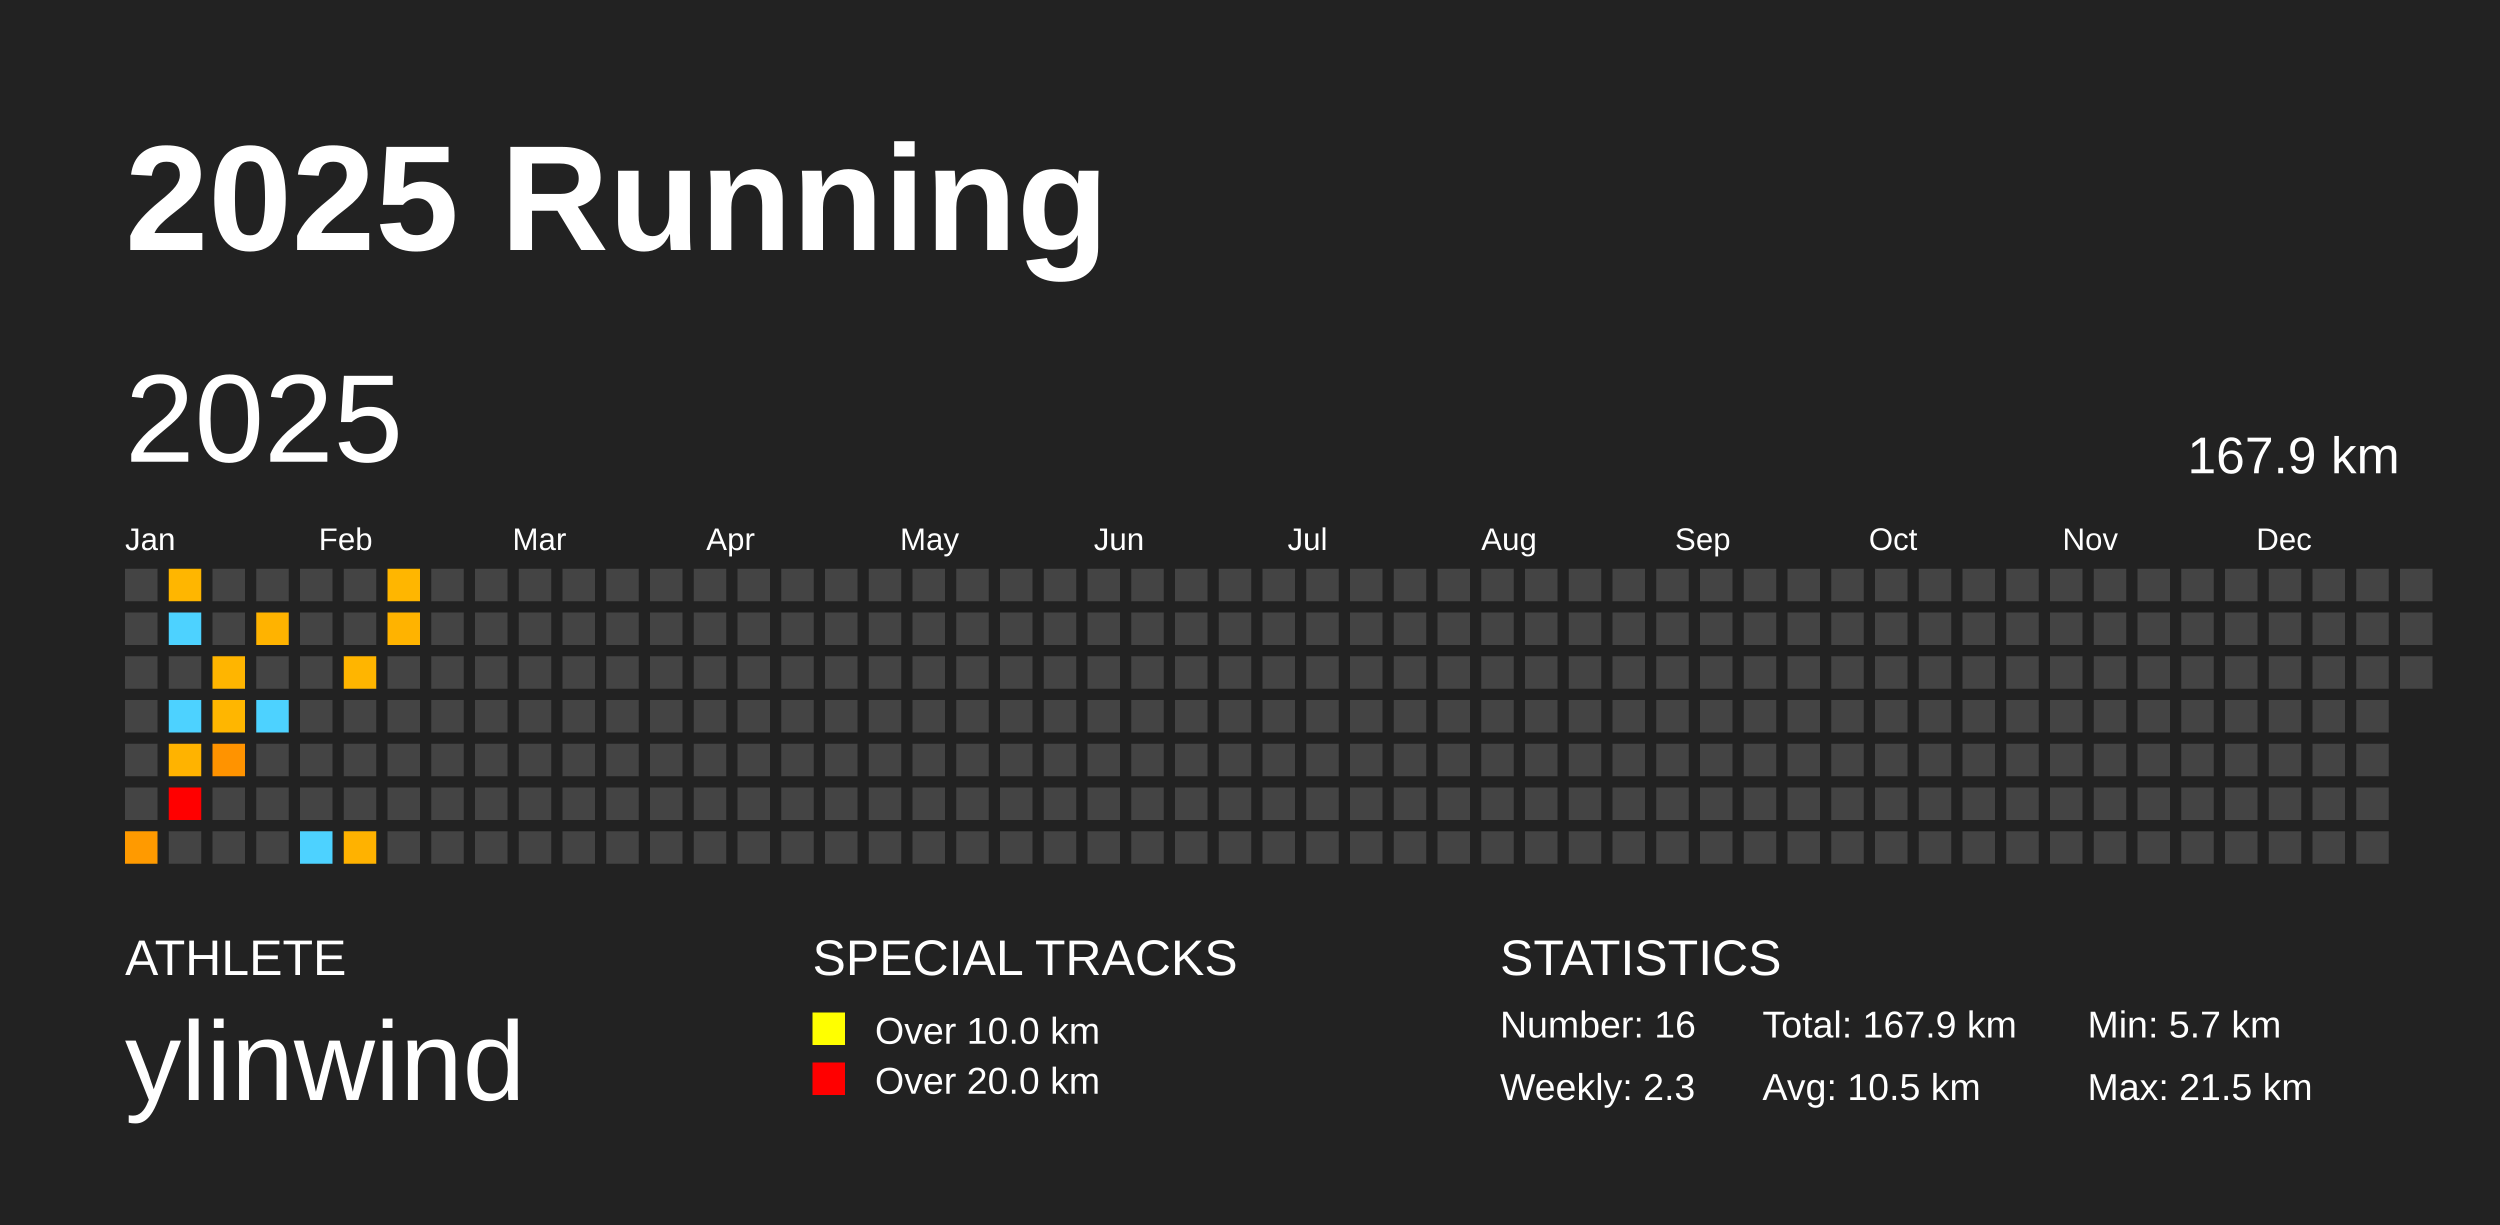
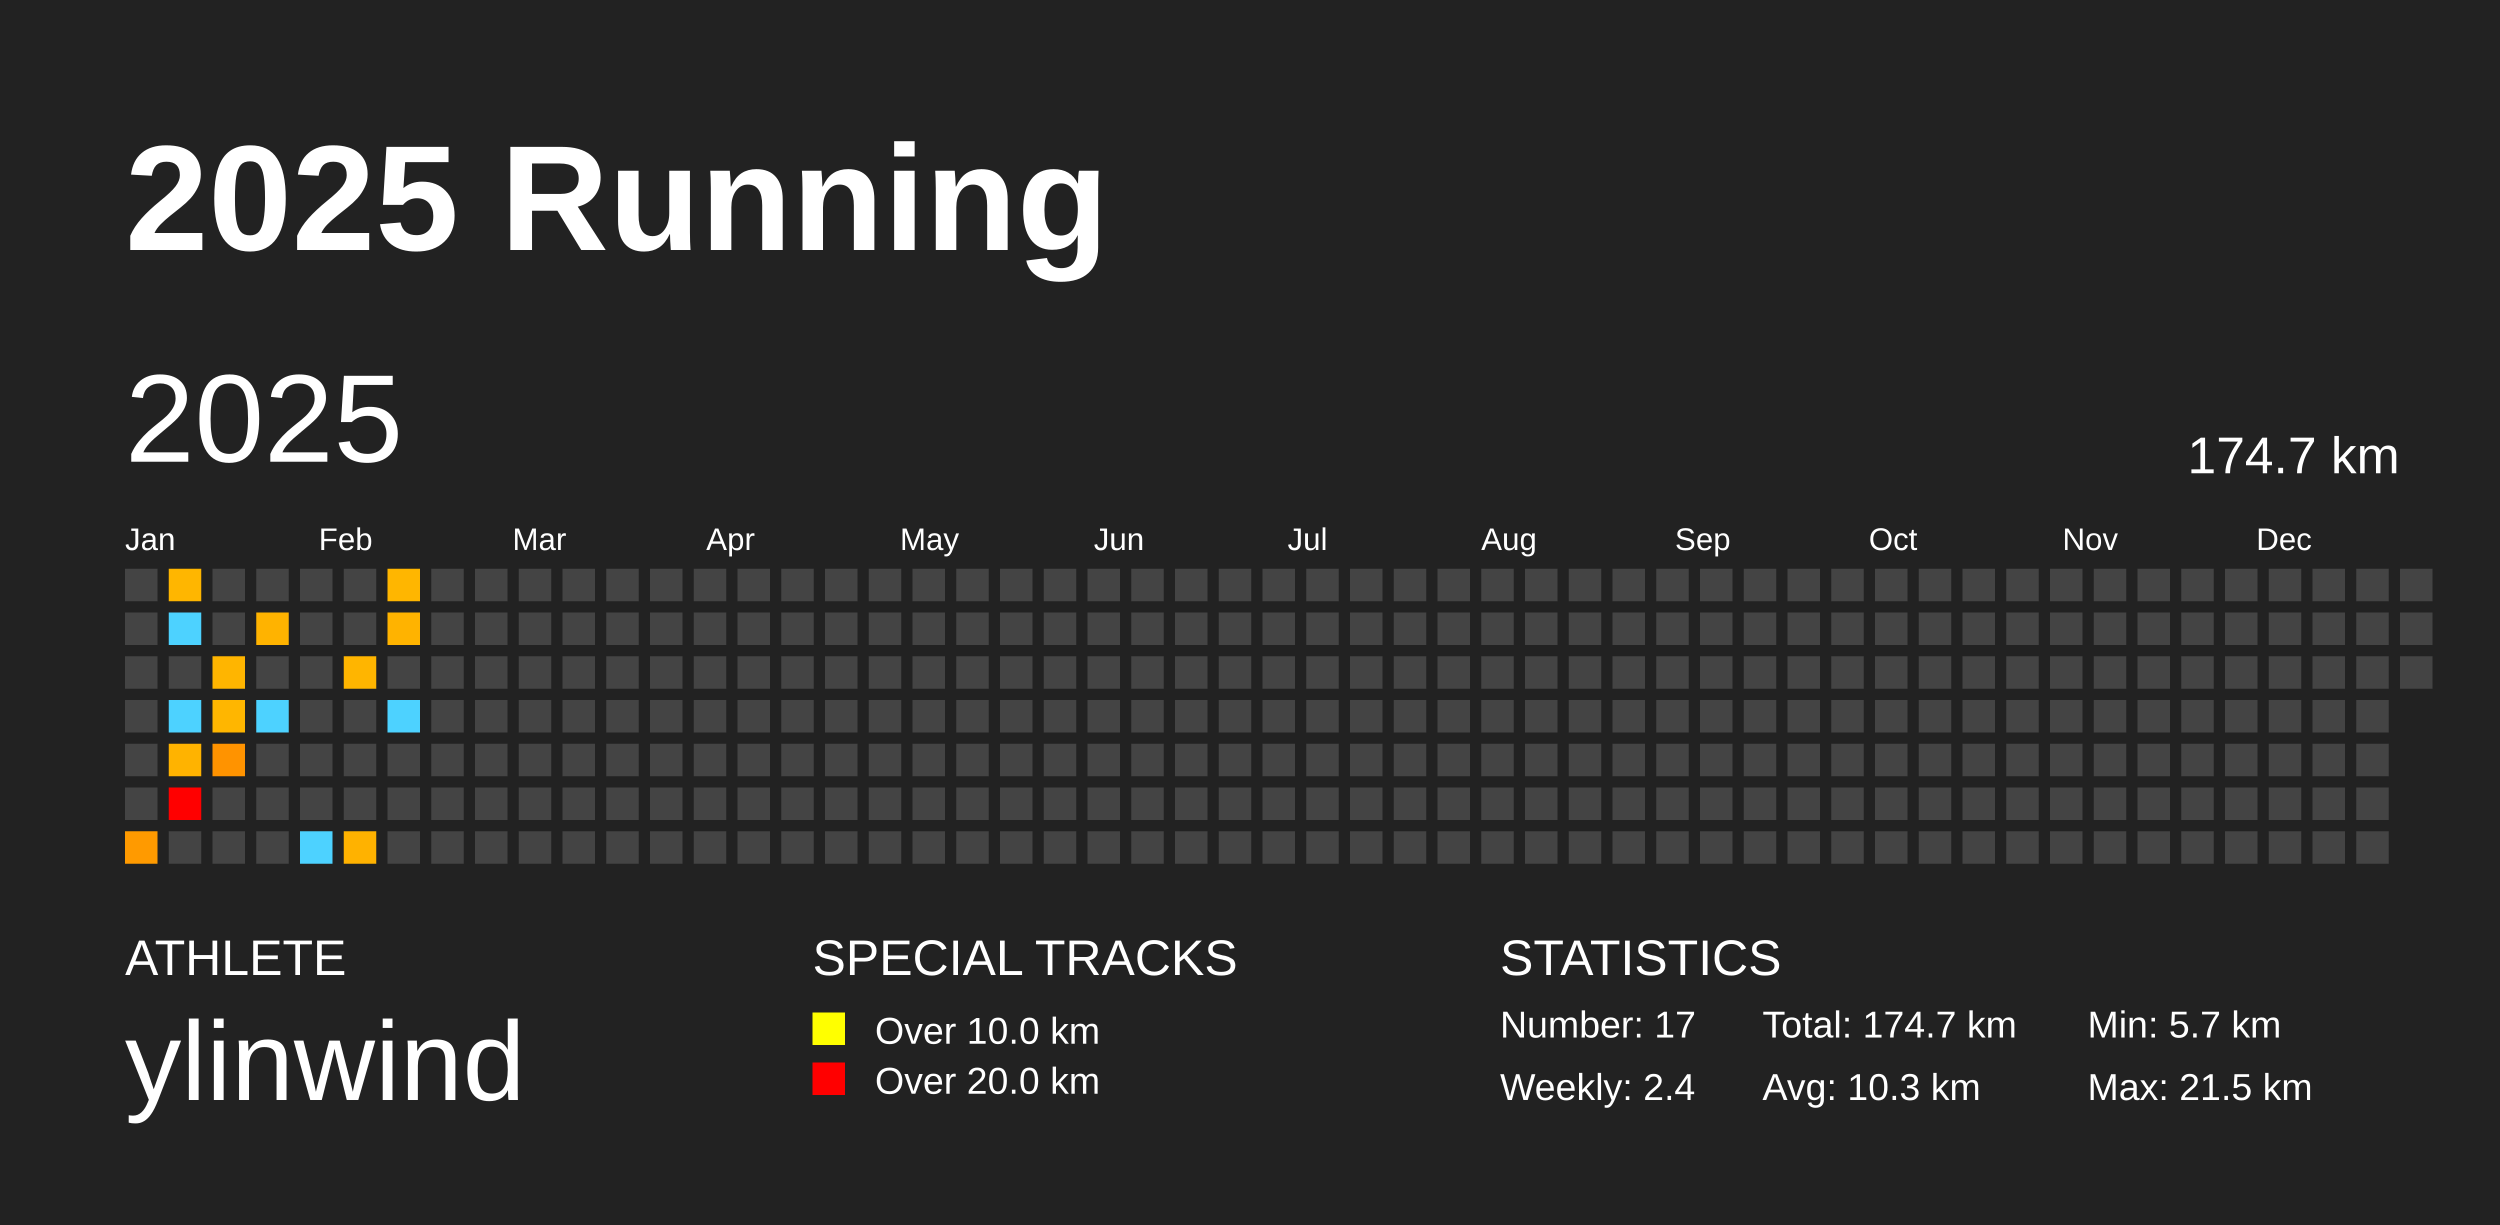
<svg xmlns="http://www.w3.org/2000/svg" baseProfile="full" height="98mm" version="1.1" viewBox="0,0,200,98" width="200mm">
  <defs />
  <rect fill="#222222" height="98" width="200" x="0" y="0" />
  <text fill="#FFFFFF" style="font-size:12px; font-family:Arial; font-weight:bold;" x="10" y="20">2025 Running</text>
  <text fill="#FFFFFF" style="font-size:4px; font-family:Arial" x="10" y="78">ATHLETE</text>
  <text fill="#FFFFFF" style="font-size:9px; font-family:Arial" x="10" y="88">ylinwind</text>
  <text fill="#FFFFFF" style="font-size:4px; font-family:Arial" x="65" y="78">SPECIAL TRACKS</text>
  <rect fill="yellow" height="2.6" width="2.6" x="65" y="81" />
  <text fill="#FFFFFF" style="font-size:3px; font-family:Arial" x="70" y="83.5">Over 10.0 km</text>
  <rect fill="red" height="2.6" width="2.6" x="65" y="85" />
  <text fill="#FFFFFF" style="font-size:3px; font-family:Arial" x="70" y="87.5">Over 20.0 km</text>
  <text fill="#FFFFFF" style="font-size:4px; font-family:Arial" x="120" y="78">STATISTICS</text>
-   <text fill="#FFFFFF" style="font-size:3px; font-family:Arial" x="120" y="83">Number: 16</text>
-   <text fill="#FFFFFF" style="font-size:3px; font-family:Arial" x="120" y="88">Weekly: 2.3</text>
-   <text fill="#FFFFFF" style="font-size:3px; font-family:Arial" x="141" y="83">Total: 167.9 km</text>
-   <text fill="#FFFFFF" style="font-size:3px; font-family:Arial" x="141" y="88">Avg: 10.5 km</text>
+   <text fill="#FFFFFF" style="font-size:3px; font-family:Arial" x="120" y="83">Number: 17</text>
+   <text fill="#FFFFFF" style="font-size:3px; font-family:Arial" x="120" y="88">Weekly: 2.4</text>
+   <text fill="#FFFFFF" style="font-size:3px; font-family:Arial" x="141" y="83">Total: 174.7 km</text>
+   <text fill="#FFFFFF" style="font-size:3px; font-family:Arial" x="141" y="88">Avg: 10.3 km</text>
  <text fill="#FFFFFF" style="font-size:3px; font-family:Arial" x="167" y="83">Min: 5.7 km</text>
  <text fill="#FFFFFF" style="font-size:3px; font-family:Arial" x="167" y="88">Max: 21.5 km</text>
  <text dominant-baseline="hanging" fill="#FFFFFF" style="font-size:10.0px; font-family:Arial;" x="10" y="30">2025</text>
-   <text dominant-baseline="hanging" fill="#FFFFFF" style="font-size:4.125px; font-family:Arial;" x="175" y="35">167.9 km</text>
+   <text dominant-baseline="hanging" fill="#FFFFFF" style="font-size:4.125px; font-family:Arial;" x="175" y="35">174.7 km</text>
  <text fill="#FFFFFF" style="font-size:2.5px; font-family:Arial" x="10.0" y="44">Jan</text>
  <text fill="#FFFFFF" style="font-size:2.5px; font-family:Arial" x="25.5" y="44">Feb</text>
  <text fill="#FFFFFF" style="font-size:2.5px; font-family:Arial" x="41.0" y="44">Mar</text>
  <text fill="#FFFFFF" style="font-size:2.5px; font-family:Arial" x="56.5" y="44">Apr</text>
  <text fill="#FFFFFF" style="font-size:2.5px; font-family:Arial" x="72.0" y="44">May</text>
  <text fill="#FFFFFF" style="font-size:2.5px; font-family:Arial" x="87.5" y="44">Jun</text>
  <text fill="#FFFFFF" style="font-size:2.5px; font-family:Arial" x="103.0" y="44">Jul</text>
  <text fill="#FFFFFF" style="font-size:2.5px; font-family:Arial" x="118.5" y="44">Aug</text>
  <text fill="#FFFFFF" style="font-size:2.5px; font-family:Arial" x="134.0" y="44">Sep</text>
  <text fill="#FFFFFF" style="font-size:2.5px; font-family:Arial" x="149.5" y="44">Oct</text>
  <text fill="#FFFFFF" style="font-size:2.5px; font-family:Arial" x="165.0" y="44">Nov</text>
  <text fill="#FFFFFF" style="font-size:2.5px; font-family:Arial" x="180.5" y="44">Dec</text>
  <rect fill="#444444" height="2.6" width="2.6" x="10.0" y="45.5" />
  <rect fill="#444444" height="2.6" width="2.6" x="10.0" y="49.0" />
  <rect fill="#444444" height="2.6" width="2.6" x="10.0" y="52.5" />
  <rect fill="#444444" height="2.6" width="2.6" x="10.0" y="56.0" />
  <rect fill="#444444" height="2.6" width="2.6" x="10.0" y="59.5" />
  <rect fill="#444444" height="2.6" width="2.6" x="10.0" y="63.0" />
  <rect fill="#ff9a00" height="2.6" width="2.6" x="10.0" y="66.5" />
  <rect fill="#ffb600" height="2.6" width="2.6" x="13.5" y="45.5" />
  <rect fill="#4dd2ff" height="2.6" width="2.6" x="13.5" y="49.0" />
  <rect fill="#444444" height="2.6" width="2.6" x="13.5" y="52.5" />
  <rect fill="#4dd2ff" height="2.6" width="2.6" x="13.5" y="56.0" />
  <rect fill="#ffb300" height="2.6" width="2.6" x="13.5" y="59.5" />
  <rect fill="red" height="2.6" width="2.6" x="13.5" y="63.0" />
  <rect fill="#444444" height="2.6" width="2.6" x="13.5" y="66.5" />
  <rect fill="#444444" height="2.6" width="2.6" x="17.0" y="45.5" />
  <rect fill="#444444" height="2.6" width="2.6" x="17.0" y="49.0" />
  <rect fill="#ffb500" height="2.6" width="2.6" x="17.0" y="52.5" />
  <rect fill="#ffb600" height="2.6" width="2.6" x="17.0" y="56.0" />
  <rect fill="#ff9300" height="2.6" width="2.6" x="17.0" y="59.5" />
  <rect fill="#444444" height="2.6" width="2.6" x="17.0" y="63.0" />
  <rect fill="#444444" height="2.6" width="2.6" x="17.0" y="66.5" />
  <rect fill="#444444" height="2.6" width="2.6" x="20.5" y="45.5" />
  <rect fill="#ffb300" height="2.6" width="2.6" x="20.5" y="49.0" />
  <rect fill="#444444" height="2.6" width="2.6" x="20.5" y="52.5" />
  <rect fill="#4dd2ff" height="2.6" width="2.6" x="20.5" y="56.0" />
  <rect fill="#444444" height="2.6" width="2.6" x="20.5" y="59.5" />
  <rect fill="#444444" height="2.6" width="2.6" x="20.5" y="63.0" />
  <rect fill="#444444" height="2.6" width="2.6" x="20.5" y="66.5" />
  <rect fill="#444444" height="2.6" width="2.6" x="24.0" y="45.5" />
  <rect fill="#444444" height="2.6" width="2.6" x="24.0" y="49.0" />
  <rect fill="#444444" height="2.6" width="2.6" x="24.0" y="52.5" />
  <rect fill="#444444" height="2.6" width="2.6" x="24.0" y="56.0" />
  <rect fill="#444444" height="2.6" width="2.6" x="24.0" y="59.5" />
  <rect fill="#444444" height="2.6" width="2.6" x="24.0" y="63.0" />
  <rect fill="#4dd2ff" height="2.6" width="2.6" x="24.0" y="66.5" />
  <rect fill="#444444" height="2.6" width="2.6" x="27.5" y="45.5" />
  <rect fill="#444444" height="2.6" width="2.6" x="27.5" y="49.0" />
  <rect fill="#ffb500" height="2.6" width="2.6" x="27.5" y="52.5" />
  <rect fill="#444444" height="2.6" width="2.6" x="27.5" y="56.0" />
  <rect fill="#444444" height="2.6" width="2.6" x="27.5" y="59.5" />
  <rect fill="#444444" height="2.6" width="2.6" x="27.5" y="63.0" />
  <rect fill="#ffb200" height="2.6" width="2.6" x="27.5" y="66.5" />
  <rect fill="#ffb600" height="2.6" width="2.6" x="31.0" y="45.5" />
  <rect fill="#ffb300" height="2.6" width="2.6" x="31.0" y="49.0" />
  <rect fill="#444444" height="2.6" width="2.6" x="31.0" y="52.5" />
-   <rect fill="#444444" height="2.6" width="2.6" x="31.0" y="56.0" />
+   <rect fill="#4dd2ff" height="2.6" width="2.6" x="31.0" y="56.0" />
  <rect fill="#444444" height="2.6" width="2.6" x="31.0" y="59.5" />
  <rect fill="#444444" height="2.6" width="2.6" x="31.0" y="63.0" />
  <rect fill="#444444" height="2.6" width="2.6" x="31.0" y="66.5" />
  <rect fill="#444444" height="2.6" width="2.6" x="34.5" y="45.5" />
  <rect fill="#444444" height="2.6" width="2.6" x="34.5" y="49.0" />
  <rect fill="#444444" height="2.6" width="2.6" x="34.5" y="52.5" />
  <rect fill="#444444" height="2.6" width="2.6" x="34.5" y="56.0" />
  <rect fill="#444444" height="2.6" width="2.6" x="34.5" y="59.5" />
  <rect fill="#444444" height="2.6" width="2.6" x="34.5" y="63.0" />
  <rect fill="#444444" height="2.6" width="2.6" x="34.5" y="66.5" />
  <rect fill="#444444" height="2.6" width="2.6" x="38.0" y="45.5" />
  <rect fill="#444444" height="2.6" width="2.6" x="38.0" y="49.0" />
  <rect fill="#444444" height="2.6" width="2.6" x="38.0" y="52.5" />
  <rect fill="#444444" height="2.6" width="2.6" x="38.0" y="56.0" />
  <rect fill="#444444" height="2.6" width="2.6" x="38.0" y="59.5" />
  <rect fill="#444444" height="2.6" width="2.6" x="38.0" y="63.0" />
  <rect fill="#444444" height="2.6" width="2.6" x="38.0" y="66.5" />
  <rect fill="#444444" height="2.6" width="2.6" x="41.5" y="45.5" />
  <rect fill="#444444" height="2.6" width="2.6" x="41.5" y="49.0" />
  <rect fill="#444444" height="2.6" width="2.6" x="41.5" y="52.5" />
  <rect fill="#444444" height="2.6" width="2.6" x="41.5" y="56.0" />
  <rect fill="#444444" height="2.6" width="2.6" x="41.5" y="59.5" />
  <rect fill="#444444" height="2.6" width="2.6" x="41.5" y="63.0" />
  <rect fill="#444444" height="2.6" width="2.6" x="41.5" y="66.5" />
  <rect fill="#444444" height="2.6" width="2.6" x="45.0" y="45.5" />
  <rect fill="#444444" height="2.6" width="2.6" x="45.0" y="49.0" />
  <rect fill="#444444" height="2.6" width="2.6" x="45.0" y="52.5" />
  <rect fill="#444444" height="2.6" width="2.6" x="45.0" y="56.0" />
  <rect fill="#444444" height="2.6" width="2.6" x="45.0" y="59.5" />
  <rect fill="#444444" height="2.6" width="2.6" x="45.0" y="63.0" />
  <rect fill="#444444" height="2.6" width="2.6" x="45.0" y="66.5" />
  <rect fill="#444444" height="2.6" width="2.6" x="48.5" y="45.5" />
  <rect fill="#444444" height="2.6" width="2.6" x="48.5" y="49.0" />
  <rect fill="#444444" height="2.6" width="2.6" x="48.5" y="52.5" />
  <rect fill="#444444" height="2.6" width="2.6" x="48.5" y="56.0" />
  <rect fill="#444444" height="2.6" width="2.6" x="48.5" y="59.5" />
  <rect fill="#444444" height="2.6" width="2.6" x="48.5" y="63.0" />
  <rect fill="#444444" height="2.6" width="2.6" x="48.5" y="66.5" />
  <rect fill="#444444" height="2.6" width="2.6" x="52.0" y="45.5" />
  <rect fill="#444444" height="2.6" width="2.6" x="52.0" y="49.0" />
  <rect fill="#444444" height="2.6" width="2.6" x="52.0" y="52.5" />
  <rect fill="#444444" height="2.6" width="2.6" x="52.0" y="56.0" />
  <rect fill="#444444" height="2.6" width="2.6" x="52.0" y="59.5" />
  <rect fill="#444444" height="2.6" width="2.6" x="52.0" y="63.0" />
  <rect fill="#444444" height="2.6" width="2.6" x="52.0" y="66.5" />
  <rect fill="#444444" height="2.6" width="2.6" x="55.5" y="45.5" />
  <rect fill="#444444" height="2.6" width="2.6" x="55.5" y="49.0" />
  <rect fill="#444444" height="2.6" width="2.6" x="55.5" y="52.5" />
  <rect fill="#444444" height="2.6" width="2.6" x="55.5" y="56.0" />
  <rect fill="#444444" height="2.6" width="2.6" x="55.5" y="59.5" />
  <rect fill="#444444" height="2.6" width="2.6" x="55.5" y="63.0" />
  <rect fill="#444444" height="2.6" width="2.6" x="55.5" y="66.5" />
  <rect fill="#444444" height="2.6" width="2.6" x="59.0" y="45.5" />
  <rect fill="#444444" height="2.6" width="2.6" x="59.0" y="49.0" />
  <rect fill="#444444" height="2.6" width="2.6" x="59.0" y="52.5" />
  <rect fill="#444444" height="2.6" width="2.6" x="59.0" y="56.0" />
  <rect fill="#444444" height="2.6" width="2.6" x="59.0" y="59.5" />
  <rect fill="#444444" height="2.6" width="2.6" x="59.0" y="63.0" />
  <rect fill="#444444" height="2.6" width="2.6" x="59.0" y="66.5" />
  <rect fill="#444444" height="2.6" width="2.6" x="62.5" y="45.5" />
  <rect fill="#444444" height="2.6" width="2.6" x="62.5" y="49.0" />
  <rect fill="#444444" height="2.6" width="2.6" x="62.5" y="52.5" />
  <rect fill="#444444" height="2.6" width="2.6" x="62.5" y="56.0" />
  <rect fill="#444444" height="2.6" width="2.6" x="62.5" y="59.5" />
  <rect fill="#444444" height="2.6" width="2.6" x="62.5" y="63.0" />
  <rect fill="#444444" height="2.6" width="2.6" x="62.5" y="66.5" />
  <rect fill="#444444" height="2.6" width="2.6" x="66.0" y="45.5" />
  <rect fill="#444444" height="2.6" width="2.6" x="66.0" y="49.0" />
  <rect fill="#444444" height="2.6" width="2.6" x="66.0" y="52.5" />
  <rect fill="#444444" height="2.6" width="2.6" x="66.0" y="56.0" />
  <rect fill="#444444" height="2.6" width="2.6" x="66.0" y="59.5" />
  <rect fill="#444444" height="2.6" width="2.6" x="66.0" y="63.0" />
  <rect fill="#444444" height="2.6" width="2.6" x="66.0" y="66.5" />
  <rect fill="#444444" height="2.6" width="2.6" x="69.5" y="45.5" />
  <rect fill="#444444" height="2.6" width="2.6" x="69.5" y="49.0" />
  <rect fill="#444444" height="2.6" width="2.6" x="69.5" y="52.5" />
  <rect fill="#444444" height="2.6" width="2.6" x="69.5" y="56.0" />
  <rect fill="#444444" height="2.6" width="2.6" x="69.5" y="59.5" />
  <rect fill="#444444" height="2.6" width="2.6" x="69.5" y="63.0" />
  <rect fill="#444444" height="2.6" width="2.6" x="69.5" y="66.5" />
  <rect fill="#444444" height="2.6" width="2.6" x="73.0" y="45.5" />
  <rect fill="#444444" height="2.6" width="2.6" x="73.0" y="49.0" />
  <rect fill="#444444" height="2.6" width="2.6" x="73.0" y="52.5" />
  <rect fill="#444444" height="2.6" width="2.6" x="73.0" y="56.0" />
  <rect fill="#444444" height="2.6" width="2.6" x="73.0" y="59.5" />
  <rect fill="#444444" height="2.6" width="2.6" x="73.0" y="63.0" />
  <rect fill="#444444" height="2.6" width="2.6" x="73.0" y="66.5" />
  <rect fill="#444444" height="2.6" width="2.6" x="76.5" y="45.5" />
  <rect fill="#444444" height="2.6" width="2.6" x="76.5" y="49.0" />
  <rect fill="#444444" height="2.6" width="2.6" x="76.5" y="52.5" />
  <rect fill="#444444" height="2.6" width="2.6" x="76.5" y="56.0" />
  <rect fill="#444444" height="2.6" width="2.6" x="76.5" y="59.5" />
  <rect fill="#444444" height="2.6" width="2.6" x="76.5" y="63.0" />
  <rect fill="#444444" height="2.6" width="2.6" x="76.5" y="66.5" />
  <rect fill="#444444" height="2.6" width="2.6" x="80.0" y="45.5" />
  <rect fill="#444444" height="2.6" width="2.6" x="80.0" y="49.0" />
  <rect fill="#444444" height="2.6" width="2.6" x="80.0" y="52.5" />
  <rect fill="#444444" height="2.6" width="2.6" x="80.0" y="56.0" />
  <rect fill="#444444" height="2.6" width="2.6" x="80.0" y="59.5" />
  <rect fill="#444444" height="2.6" width="2.6" x="80.0" y="63.0" />
  <rect fill="#444444" height="2.6" width="2.6" x="80.0" y="66.5" />
  <rect fill="#444444" height="2.6" width="2.6" x="83.5" y="45.5" />
  <rect fill="#444444" height="2.6" width="2.6" x="83.5" y="49.0" />
  <rect fill="#444444" height="2.6" width="2.6" x="83.5" y="52.5" />
  <rect fill="#444444" height="2.6" width="2.6" x="83.5" y="56.0" />
  <rect fill="#444444" height="2.6" width="2.6" x="83.5" y="59.5" />
  <rect fill="#444444" height="2.6" width="2.6" x="83.5" y="63.0" />
  <rect fill="#444444" height="2.6" width="2.6" x="83.5" y="66.5" />
  <rect fill="#444444" height="2.6" width="2.6" x="87.0" y="45.5" />
  <rect fill="#444444" height="2.6" width="2.6" x="87.0" y="49.0" />
  <rect fill="#444444" height="2.6" width="2.6" x="87.0" y="52.5" />
  <rect fill="#444444" height="2.6" width="2.6" x="87.0" y="56.0" />
  <rect fill="#444444" height="2.6" width="2.6" x="87.0" y="59.5" />
  <rect fill="#444444" height="2.6" width="2.6" x="87.0" y="63.0" />
  <rect fill="#444444" height="2.6" width="2.6" x="87.0" y="66.5" />
  <rect fill="#444444" height="2.6" width="2.6" x="90.5" y="45.5" />
  <rect fill="#444444" height="2.6" width="2.6" x="90.5" y="49.0" />
  <rect fill="#444444" height="2.6" width="2.6" x="90.5" y="52.5" />
  <rect fill="#444444" height="2.6" width="2.6" x="90.5" y="56.0" />
  <rect fill="#444444" height="2.6" width="2.6" x="90.5" y="59.5" />
  <rect fill="#444444" height="2.6" width="2.6" x="90.5" y="63.0" />
  <rect fill="#444444" height="2.6" width="2.6" x="90.5" y="66.5" />
  <rect fill="#444444" height="2.6" width="2.6" x="94.0" y="45.5" />
  <rect fill="#444444" height="2.6" width="2.6" x="94.0" y="49.0" />
  <rect fill="#444444" height="2.6" width="2.6" x="94.0" y="52.5" />
  <rect fill="#444444" height="2.6" width="2.6" x="94.0" y="56.0" />
  <rect fill="#444444" height="2.6" width="2.6" x="94.0" y="59.5" />
  <rect fill="#444444" height="2.6" width="2.6" x="94.0" y="63.0" />
  <rect fill="#444444" height="2.6" width="2.6" x="94.0" y="66.5" />
  <rect fill="#444444" height="2.6" width="2.6" x="97.5" y="45.5" />
  <rect fill="#444444" height="2.6" width="2.6" x="97.5" y="49.0" />
  <rect fill="#444444" height="2.6" width="2.6" x="97.5" y="52.5" />
  <rect fill="#444444" height="2.6" width="2.6" x="97.5" y="56.0" />
  <rect fill="#444444" height="2.6" width="2.6" x="97.5" y="59.5" />
  <rect fill="#444444" height="2.6" width="2.6" x="97.5" y="63.0" />
  <rect fill="#444444" height="2.6" width="2.6" x="97.5" y="66.5" />
  <rect fill="#444444" height="2.6" width="2.6" x="101.0" y="45.5" />
  <rect fill="#444444" height="2.6" width="2.6" x="101.0" y="49.0" />
  <rect fill="#444444" height="2.6" width="2.6" x="101.0" y="52.5" />
  <rect fill="#444444" height="2.6" width="2.6" x="101.0" y="56.0" />
  <rect fill="#444444" height="2.6" width="2.6" x="101.0" y="59.5" />
  <rect fill="#444444" height="2.6" width="2.6" x="101.0" y="63.0" />
  <rect fill="#444444" height="2.6" width="2.6" x="101.0" y="66.5" />
  <rect fill="#444444" height="2.6" width="2.6" x="104.5" y="45.5" />
  <rect fill="#444444" height="2.6" width="2.6" x="104.5" y="49.0" />
  <rect fill="#444444" height="2.6" width="2.6" x="104.5" y="52.5" />
  <rect fill="#444444" height="2.6" width="2.6" x="104.5" y="56.0" />
  <rect fill="#444444" height="2.6" width="2.6" x="104.5" y="59.5" />
  <rect fill="#444444" height="2.6" width="2.6" x="104.5" y="63.0" />
  <rect fill="#444444" height="2.6" width="2.6" x="104.5" y="66.5" />
  <rect fill="#444444" height="2.6" width="2.6" x="108.0" y="45.5" />
  <rect fill="#444444" height="2.6" width="2.6" x="108.0" y="49.0" />
  <rect fill="#444444" height="2.6" width="2.6" x="108.0" y="52.5" />
  <rect fill="#444444" height="2.6" width="2.6" x="108.0" y="56.0" />
  <rect fill="#444444" height="2.6" width="2.6" x="108.0" y="59.5" />
  <rect fill="#444444" height="2.6" width="2.6" x="108.0" y="63.0" />
  <rect fill="#444444" height="2.6" width="2.6" x="108.0" y="66.5" />
  <rect fill="#444444" height="2.6" width="2.6" x="111.5" y="45.5" />
  <rect fill="#444444" height="2.6" width="2.6" x="111.5" y="49.0" />
  <rect fill="#444444" height="2.6" width="2.6" x="111.5" y="52.5" />
  <rect fill="#444444" height="2.6" width="2.6" x="111.5" y="56.0" />
  <rect fill="#444444" height="2.6" width="2.6" x="111.5" y="59.5" />
  <rect fill="#444444" height="2.6" width="2.6" x="111.5" y="63.0" />
  <rect fill="#444444" height="2.6" width="2.6" x="111.5" y="66.5" />
  <rect fill="#444444" height="2.6" width="2.6" x="115.0" y="45.5" />
  <rect fill="#444444" height="2.6" width="2.6" x="115.0" y="49.0" />
  <rect fill="#444444" height="2.6" width="2.6" x="115.0" y="52.5" />
  <rect fill="#444444" height="2.6" width="2.6" x="115.0" y="56.0" />
  <rect fill="#444444" height="2.6" width="2.6" x="115.0" y="59.5" />
  <rect fill="#444444" height="2.6" width="2.6" x="115.0" y="63.0" />
  <rect fill="#444444" height="2.6" width="2.6" x="115.0" y="66.5" />
  <rect fill="#444444" height="2.6" width="2.6" x="118.5" y="45.5" />
  <rect fill="#444444" height="2.6" width="2.6" x="118.5" y="49.0" />
  <rect fill="#444444" height="2.6" width="2.6" x="118.5" y="52.5" />
  <rect fill="#444444" height="2.6" width="2.6" x="118.5" y="56.0" />
  <rect fill="#444444" height="2.6" width="2.6" x="118.5" y="59.5" />
  <rect fill="#444444" height="2.6" width="2.6" x="118.5" y="63.0" />
  <rect fill="#444444" height="2.6" width="2.6" x="118.5" y="66.5" />
  <rect fill="#444444" height="2.6" width="2.6" x="122.0" y="45.5" />
  <rect fill="#444444" height="2.6" width="2.6" x="122.0" y="49.0" />
  <rect fill="#444444" height="2.6" width="2.6" x="122.0" y="52.5" />
  <rect fill="#444444" height="2.6" width="2.6" x="122.0" y="56.0" />
  <rect fill="#444444" height="2.6" width="2.6" x="122.0" y="59.5" />
  <rect fill="#444444" height="2.6" width="2.6" x="122.0" y="63.0" />
  <rect fill="#444444" height="2.6" width="2.6" x="122.0" y="66.5" />
  <rect fill="#444444" height="2.6" width="2.6" x="125.5" y="45.5" />
  <rect fill="#444444" height="2.6" width="2.6" x="125.5" y="49.0" />
  <rect fill="#444444" height="2.6" width="2.6" x="125.5" y="52.5" />
  <rect fill="#444444" height="2.6" width="2.6" x="125.5" y="56.0" />
  <rect fill="#444444" height="2.6" width="2.6" x="125.5" y="59.5" />
  <rect fill="#444444" height="2.6" width="2.6" x="125.5" y="63.0" />
  <rect fill="#444444" height="2.6" width="2.6" x="125.5" y="66.5" />
  <rect fill="#444444" height="2.6" width="2.6" x="129.0" y="45.5" />
  <rect fill="#444444" height="2.6" width="2.6" x="129.0" y="49.0" />
  <rect fill="#444444" height="2.6" width="2.6" x="129.0" y="52.5" />
  <rect fill="#444444" height="2.6" width="2.6" x="129.0" y="56.0" />
  <rect fill="#444444" height="2.6" width="2.6" x="129.0" y="59.5" />
  <rect fill="#444444" height="2.6" width="2.6" x="129.0" y="63.0" />
  <rect fill="#444444" height="2.6" width="2.6" x="129.0" y="66.5" />
  <rect fill="#444444" height="2.6" width="2.6" x="132.5" y="45.5" />
  <rect fill="#444444" height="2.6" width="2.6" x="132.5" y="49.0" />
  <rect fill="#444444" height="2.6" width="2.6" x="132.5" y="52.5" />
  <rect fill="#444444" height="2.6" width="2.6" x="132.5" y="56.0" />
  <rect fill="#444444" height="2.6" width="2.6" x="132.5" y="59.5" />
  <rect fill="#444444" height="2.6" width="2.6" x="132.5" y="63.0" />
  <rect fill="#444444" height="2.6" width="2.6" x="132.5" y="66.5" />
  <rect fill="#444444" height="2.6" width="2.6" x="136.0" y="45.5" />
  <rect fill="#444444" height="2.6" width="2.6" x="136.0" y="49.0" />
  <rect fill="#444444" height="2.6" width="2.6" x="136.0" y="52.5" />
  <rect fill="#444444" height="2.6" width="2.6" x="136.0" y="56.0" />
  <rect fill="#444444" height="2.6" width="2.6" x="136.0" y="59.5" />
  <rect fill="#444444" height="2.6" width="2.6" x="136.0" y="63.0" />
  <rect fill="#444444" height="2.6" width="2.6" x="136.0" y="66.5" />
  <rect fill="#444444" height="2.6" width="2.6" x="139.5" y="45.5" />
  <rect fill="#444444" height="2.6" width="2.6" x="139.5" y="49.0" />
  <rect fill="#444444" height="2.6" width="2.6" x="139.5" y="52.5" />
  <rect fill="#444444" height="2.6" width="2.6" x="139.5" y="56.0" />
  <rect fill="#444444" height="2.6" width="2.6" x="139.5" y="59.5" />
  <rect fill="#444444" height="2.6" width="2.6" x="139.5" y="63.0" />
  <rect fill="#444444" height="2.6" width="2.6" x="139.5" y="66.5" />
  <rect fill="#444444" height="2.6" width="2.6" x="143.0" y="45.5" />
  <rect fill="#444444" height="2.6" width="2.6" x="143.0" y="49.0" />
  <rect fill="#444444" height="2.6" width="2.6" x="143.0" y="52.5" />
  <rect fill="#444444" height="2.6" width="2.6" x="143.0" y="56.0" />
  <rect fill="#444444" height="2.6" width="2.6" x="143.0" y="59.5" />
  <rect fill="#444444" height="2.6" width="2.6" x="143.0" y="63.0" />
  <rect fill="#444444" height="2.6" width="2.6" x="143.0" y="66.5" />
  <rect fill="#444444" height="2.6" width="2.6" x="146.5" y="45.5" />
  <rect fill="#444444" height="2.6" width="2.6" x="146.5" y="49.0" />
  <rect fill="#444444" height="2.6" width="2.6" x="146.5" y="52.5" />
  <rect fill="#444444" height="2.6" width="2.6" x="146.5" y="56.0" />
  <rect fill="#444444" height="2.6" width="2.6" x="146.5" y="59.5" />
  <rect fill="#444444" height="2.6" width="2.6" x="146.5" y="63.0" />
  <rect fill="#444444" height="2.6" width="2.6" x="146.5" y="66.5" />
  <rect fill="#444444" height="2.6" width="2.6" x="150.0" y="45.5" />
  <rect fill="#444444" height="2.6" width="2.6" x="150.0" y="49.0" />
  <rect fill="#444444" height="2.6" width="2.6" x="150.0" y="52.5" />
  <rect fill="#444444" height="2.6" width="2.6" x="150.0" y="56.0" />
  <rect fill="#444444" height="2.6" width="2.6" x="150.0" y="59.5" />
  <rect fill="#444444" height="2.6" width="2.6" x="150.0" y="63.0" />
  <rect fill="#444444" height="2.6" width="2.6" x="150.0" y="66.5" />
  <rect fill="#444444" height="2.6" width="2.6" x="153.5" y="45.5" />
  <rect fill="#444444" height="2.6" width="2.6" x="153.5" y="49.0" />
  <rect fill="#444444" height="2.6" width="2.6" x="153.5" y="52.5" />
  <rect fill="#444444" height="2.6" width="2.6" x="153.5" y="56.0" />
  <rect fill="#444444" height="2.6" width="2.6" x="153.5" y="59.5" />
  <rect fill="#444444" height="2.6" width="2.6" x="153.5" y="63.0" />
  <rect fill="#444444" height="2.6" width="2.6" x="153.5" y="66.5" />
  <rect fill="#444444" height="2.6" width="2.6" x="157.0" y="45.5" />
  <rect fill="#444444" height="2.6" width="2.6" x="157.0" y="49.0" />
  <rect fill="#444444" height="2.6" width="2.6" x="157.0" y="52.5" />
  <rect fill="#444444" height="2.6" width="2.6" x="157.0" y="56.0" />
  <rect fill="#444444" height="2.6" width="2.6" x="157.0" y="59.5" />
  <rect fill="#444444" height="2.6" width="2.6" x="157.0" y="63.0" />
  <rect fill="#444444" height="2.6" width="2.6" x="157.0" y="66.5" />
  <rect fill="#444444" height="2.6" width="2.6" x="160.5" y="45.5" />
  <rect fill="#444444" height="2.6" width="2.6" x="160.5" y="49.0" />
  <rect fill="#444444" height="2.6" width="2.6" x="160.5" y="52.5" />
  <rect fill="#444444" height="2.6" width="2.6" x="160.5" y="56.0" />
  <rect fill="#444444" height="2.6" width="2.6" x="160.5" y="59.5" />
  <rect fill="#444444" height="2.6" width="2.6" x="160.5" y="63.0" />
  <rect fill="#444444" height="2.6" width="2.6" x="160.5" y="66.5" />
  <rect fill="#444444" height="2.6" width="2.6" x="164.0" y="45.5" />
  <rect fill="#444444" height="2.6" width="2.6" x="164.0" y="49.0" />
  <rect fill="#444444" height="2.6" width="2.6" x="164.0" y="52.5" />
  <rect fill="#444444" height="2.6" width="2.6" x="164.0" y="56.0" />
  <rect fill="#444444" height="2.6" width="2.6" x="164.0" y="59.5" />
  <rect fill="#444444" height="2.6" width="2.6" x="164.0" y="63.0" />
  <rect fill="#444444" height="2.6" width="2.6" x="164.0" y="66.5" />
  <rect fill="#444444" height="2.6" width="2.6" x="167.5" y="45.5" />
  <rect fill="#444444" height="2.6" width="2.6" x="167.5" y="49.0" />
  <rect fill="#444444" height="2.6" width="2.6" x="167.5" y="52.5" />
  <rect fill="#444444" height="2.6" width="2.6" x="167.5" y="56.0" />
  <rect fill="#444444" height="2.6" width="2.6" x="167.5" y="59.5" />
  <rect fill="#444444" height="2.6" width="2.6" x="167.5" y="63.0" />
  <rect fill="#444444" height="2.6" width="2.6" x="167.5" y="66.5" />
  <rect fill="#444444" height="2.6" width="2.6" x="171.0" y="45.5" />
  <rect fill="#444444" height="2.6" width="2.6" x="171.0" y="49.0" />
  <rect fill="#444444" height="2.6" width="2.6" x="171.0" y="52.5" />
  <rect fill="#444444" height="2.6" width="2.6" x="171.0" y="56.0" />
  <rect fill="#444444" height="2.6" width="2.6" x="171.0" y="59.5" />
  <rect fill="#444444" height="2.6" width="2.6" x="171.0" y="63.0" />
  <rect fill="#444444" height="2.6" width="2.6" x="171.0" y="66.5" />
  <rect fill="#444444" height="2.6" width="2.6" x="174.5" y="45.5" />
  <rect fill="#444444" height="2.6" width="2.6" x="174.5" y="49.0" />
  <rect fill="#444444" height="2.6" width="2.6" x="174.5" y="52.5" />
  <rect fill="#444444" height="2.6" width="2.6" x="174.5" y="56.0" />
  <rect fill="#444444" height="2.6" width="2.6" x="174.5" y="59.5" />
  <rect fill="#444444" height="2.6" width="2.6" x="174.5" y="63.0" />
  <rect fill="#444444" height="2.6" width="2.6" x="174.5" y="66.5" />
  <rect fill="#444444" height="2.6" width="2.6" x="178.0" y="45.5" />
  <rect fill="#444444" height="2.6" width="2.6" x="178.0" y="49.0" />
  <rect fill="#444444" height="2.6" width="2.6" x="178.0" y="52.5" />
  <rect fill="#444444" height="2.6" width="2.6" x="178.0" y="56.0" />
  <rect fill="#444444" height="2.6" width="2.6" x="178.0" y="59.5" />
  <rect fill="#444444" height="2.6" width="2.6" x="178.0" y="63.0" />
  <rect fill="#444444" height="2.6" width="2.6" x="178.0" y="66.5" />
  <rect fill="#444444" height="2.6" width="2.6" x="181.5" y="45.5" />
  <rect fill="#444444" height="2.6" width="2.6" x="181.5" y="49.0" />
  <rect fill="#444444" height="2.6" width="2.6" x="181.5" y="52.5" />
  <rect fill="#444444" height="2.6" width="2.6" x="181.5" y="56.0" />
  <rect fill="#444444" height="2.6" width="2.6" x="181.5" y="59.5" />
  <rect fill="#444444" height="2.6" width="2.6" x="181.5" y="63.0" />
  <rect fill="#444444" height="2.6" width="2.6" x="181.5" y="66.5" />
  <rect fill="#444444" height="2.6" width="2.6" x="185.0" y="45.5" />
  <rect fill="#444444" height="2.6" width="2.6" x="185.0" y="49.0" />
  <rect fill="#444444" height="2.6" width="2.6" x="185.0" y="52.5" />
  <rect fill="#444444" height="2.6" width="2.6" x="185.0" y="56.0" />
  <rect fill="#444444" height="2.6" width="2.6" x="185.0" y="59.5" />
  <rect fill="#444444" height="2.6" width="2.6" x="185.0" y="63.0" />
  <rect fill="#444444" height="2.6" width="2.6" x="185.0" y="66.5" />
  <rect fill="#444444" height="2.6" width="2.6" x="188.5" y="45.5" />
  <rect fill="#444444" height="2.6" width="2.6" x="188.5" y="49.0" />
  <rect fill="#444444" height="2.6" width="2.6" x="188.5" y="52.5" />
  <rect fill="#444444" height="2.6" width="2.6" x="188.5" y="56.0" />
  <rect fill="#444444" height="2.6" width="2.6" x="188.5" y="59.5" />
  <rect fill="#444444" height="2.6" width="2.6" x="188.5" y="63.0" />
  <rect fill="#444444" height="2.6" width="2.6" x="188.5" y="66.5" />
  <rect fill="#444444" height="2.6" width="2.6" x="192.0" y="45.5" />
  <rect fill="#444444" height="2.6" width="2.6" x="192.0" y="49.0" />
  <rect fill="#444444" height="2.6" width="2.6" x="192.0" y="52.5" />
</svg>
